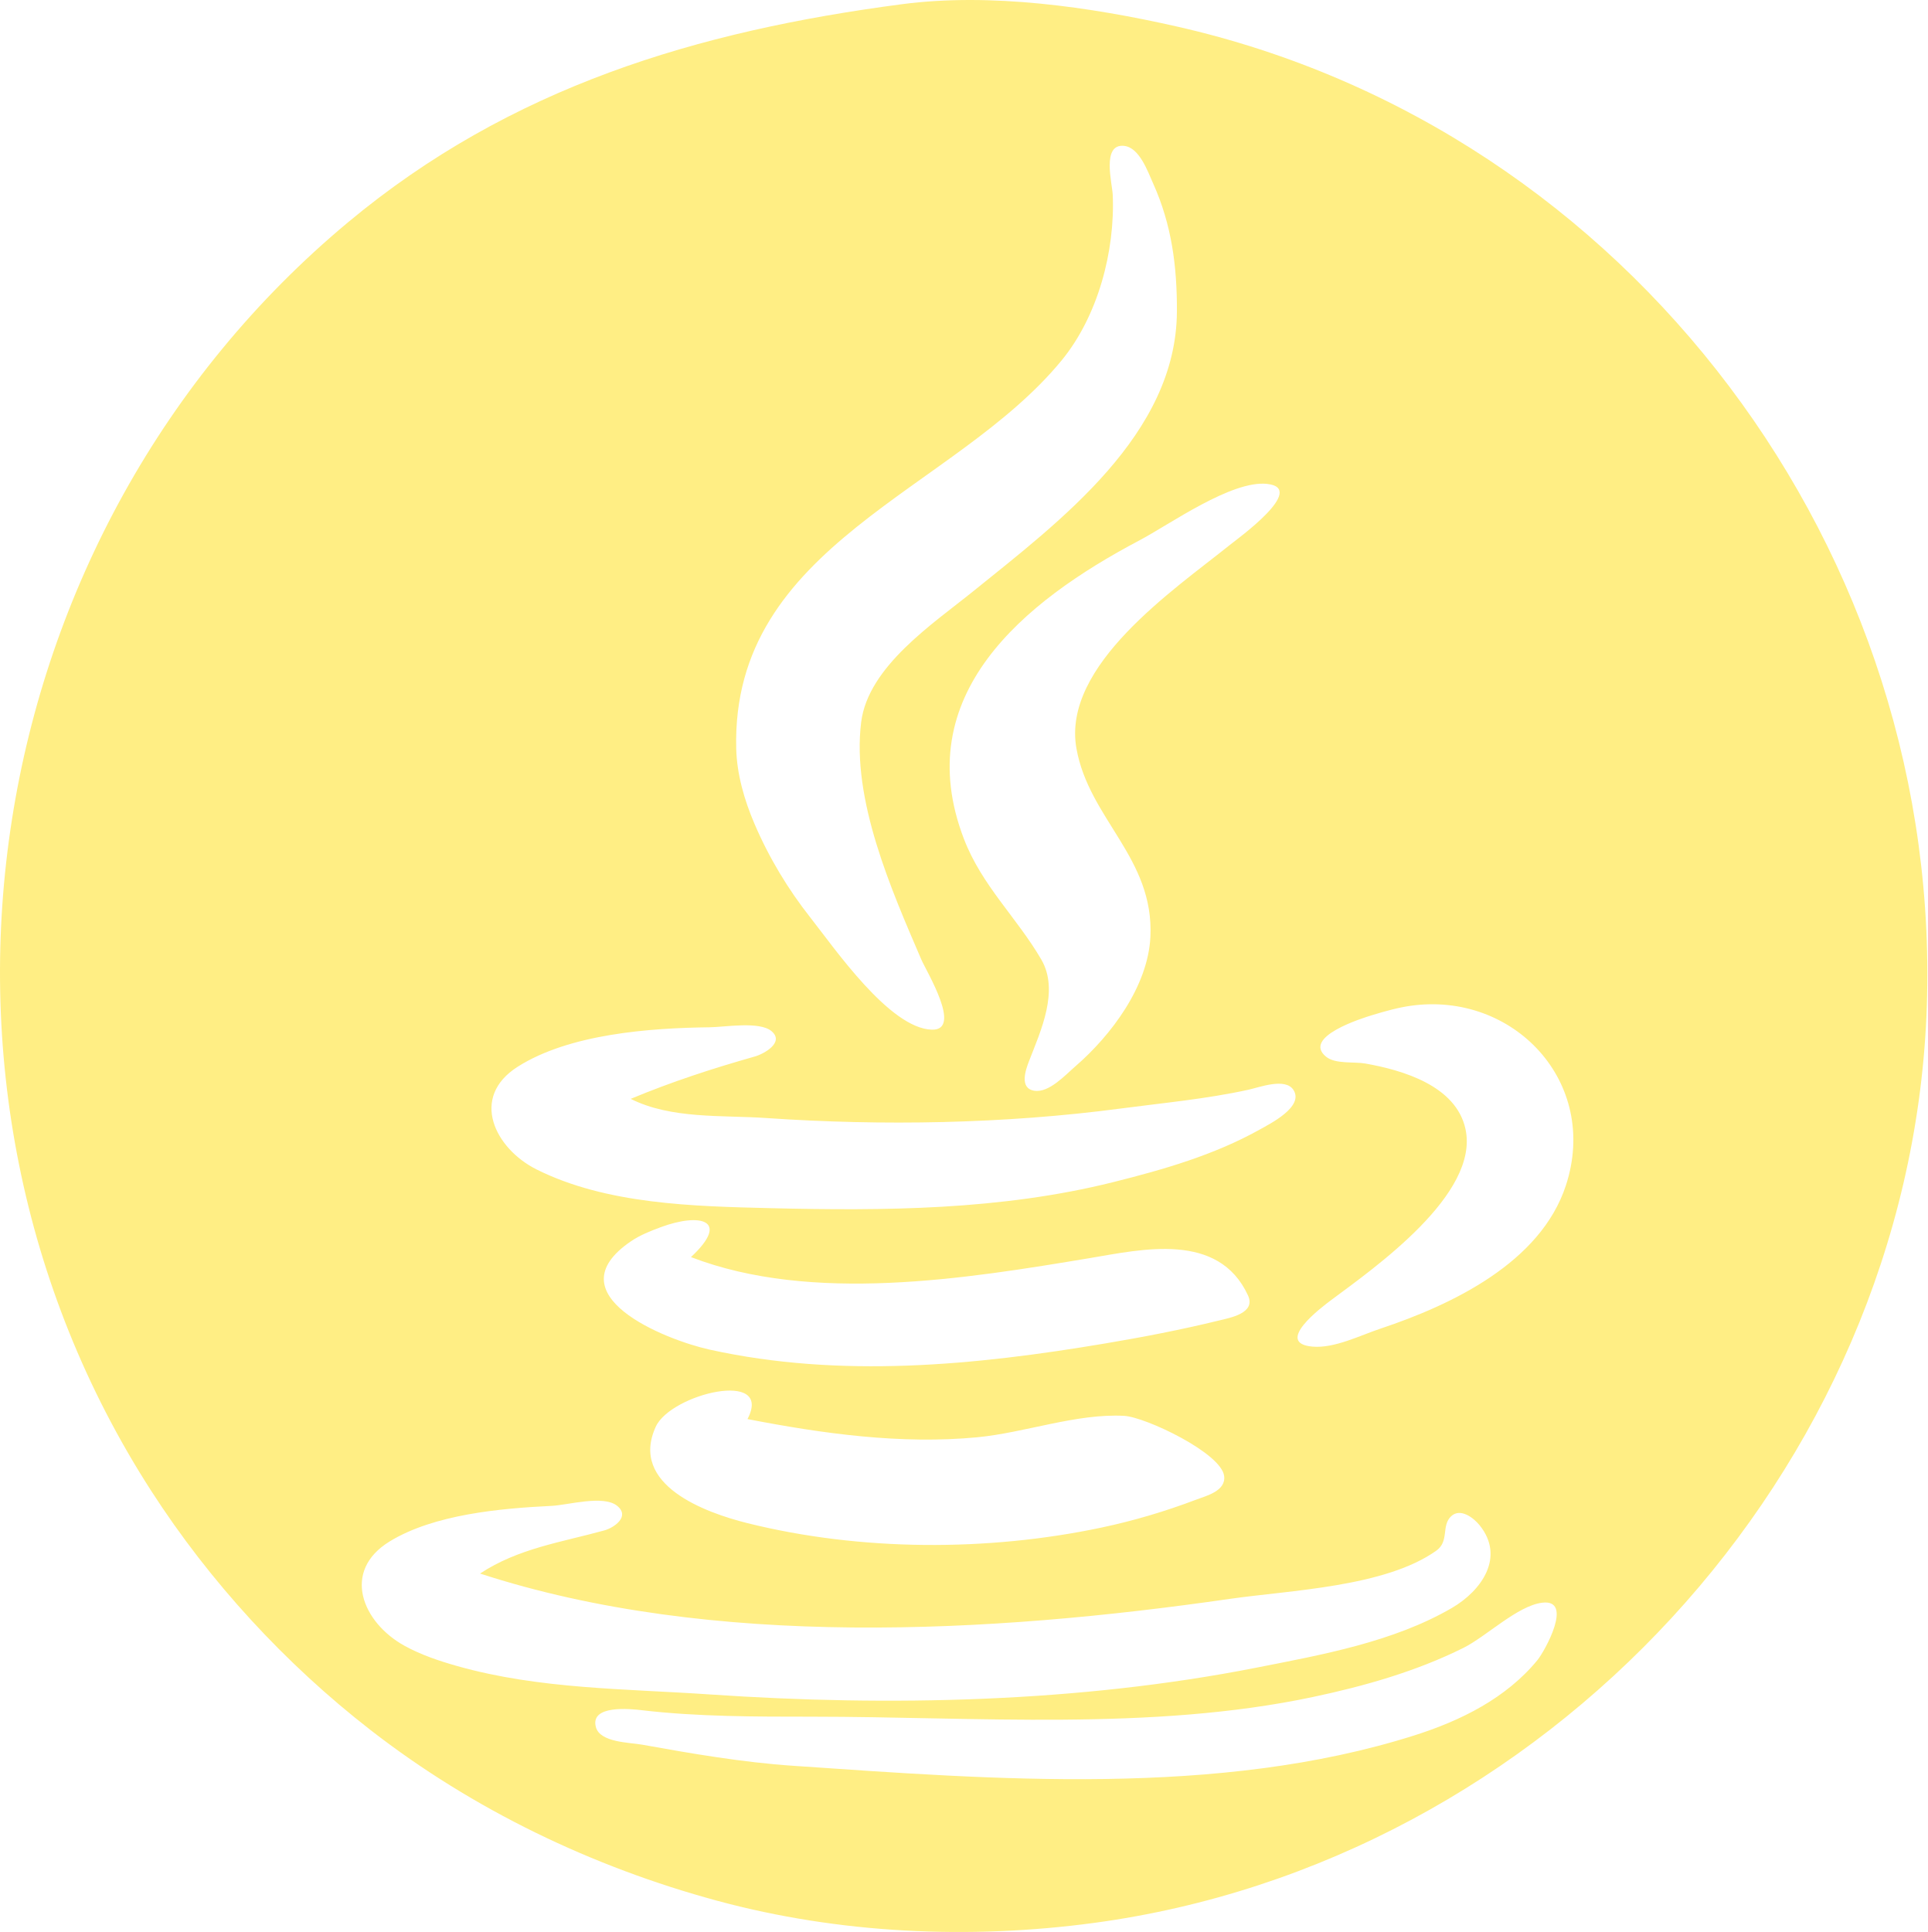
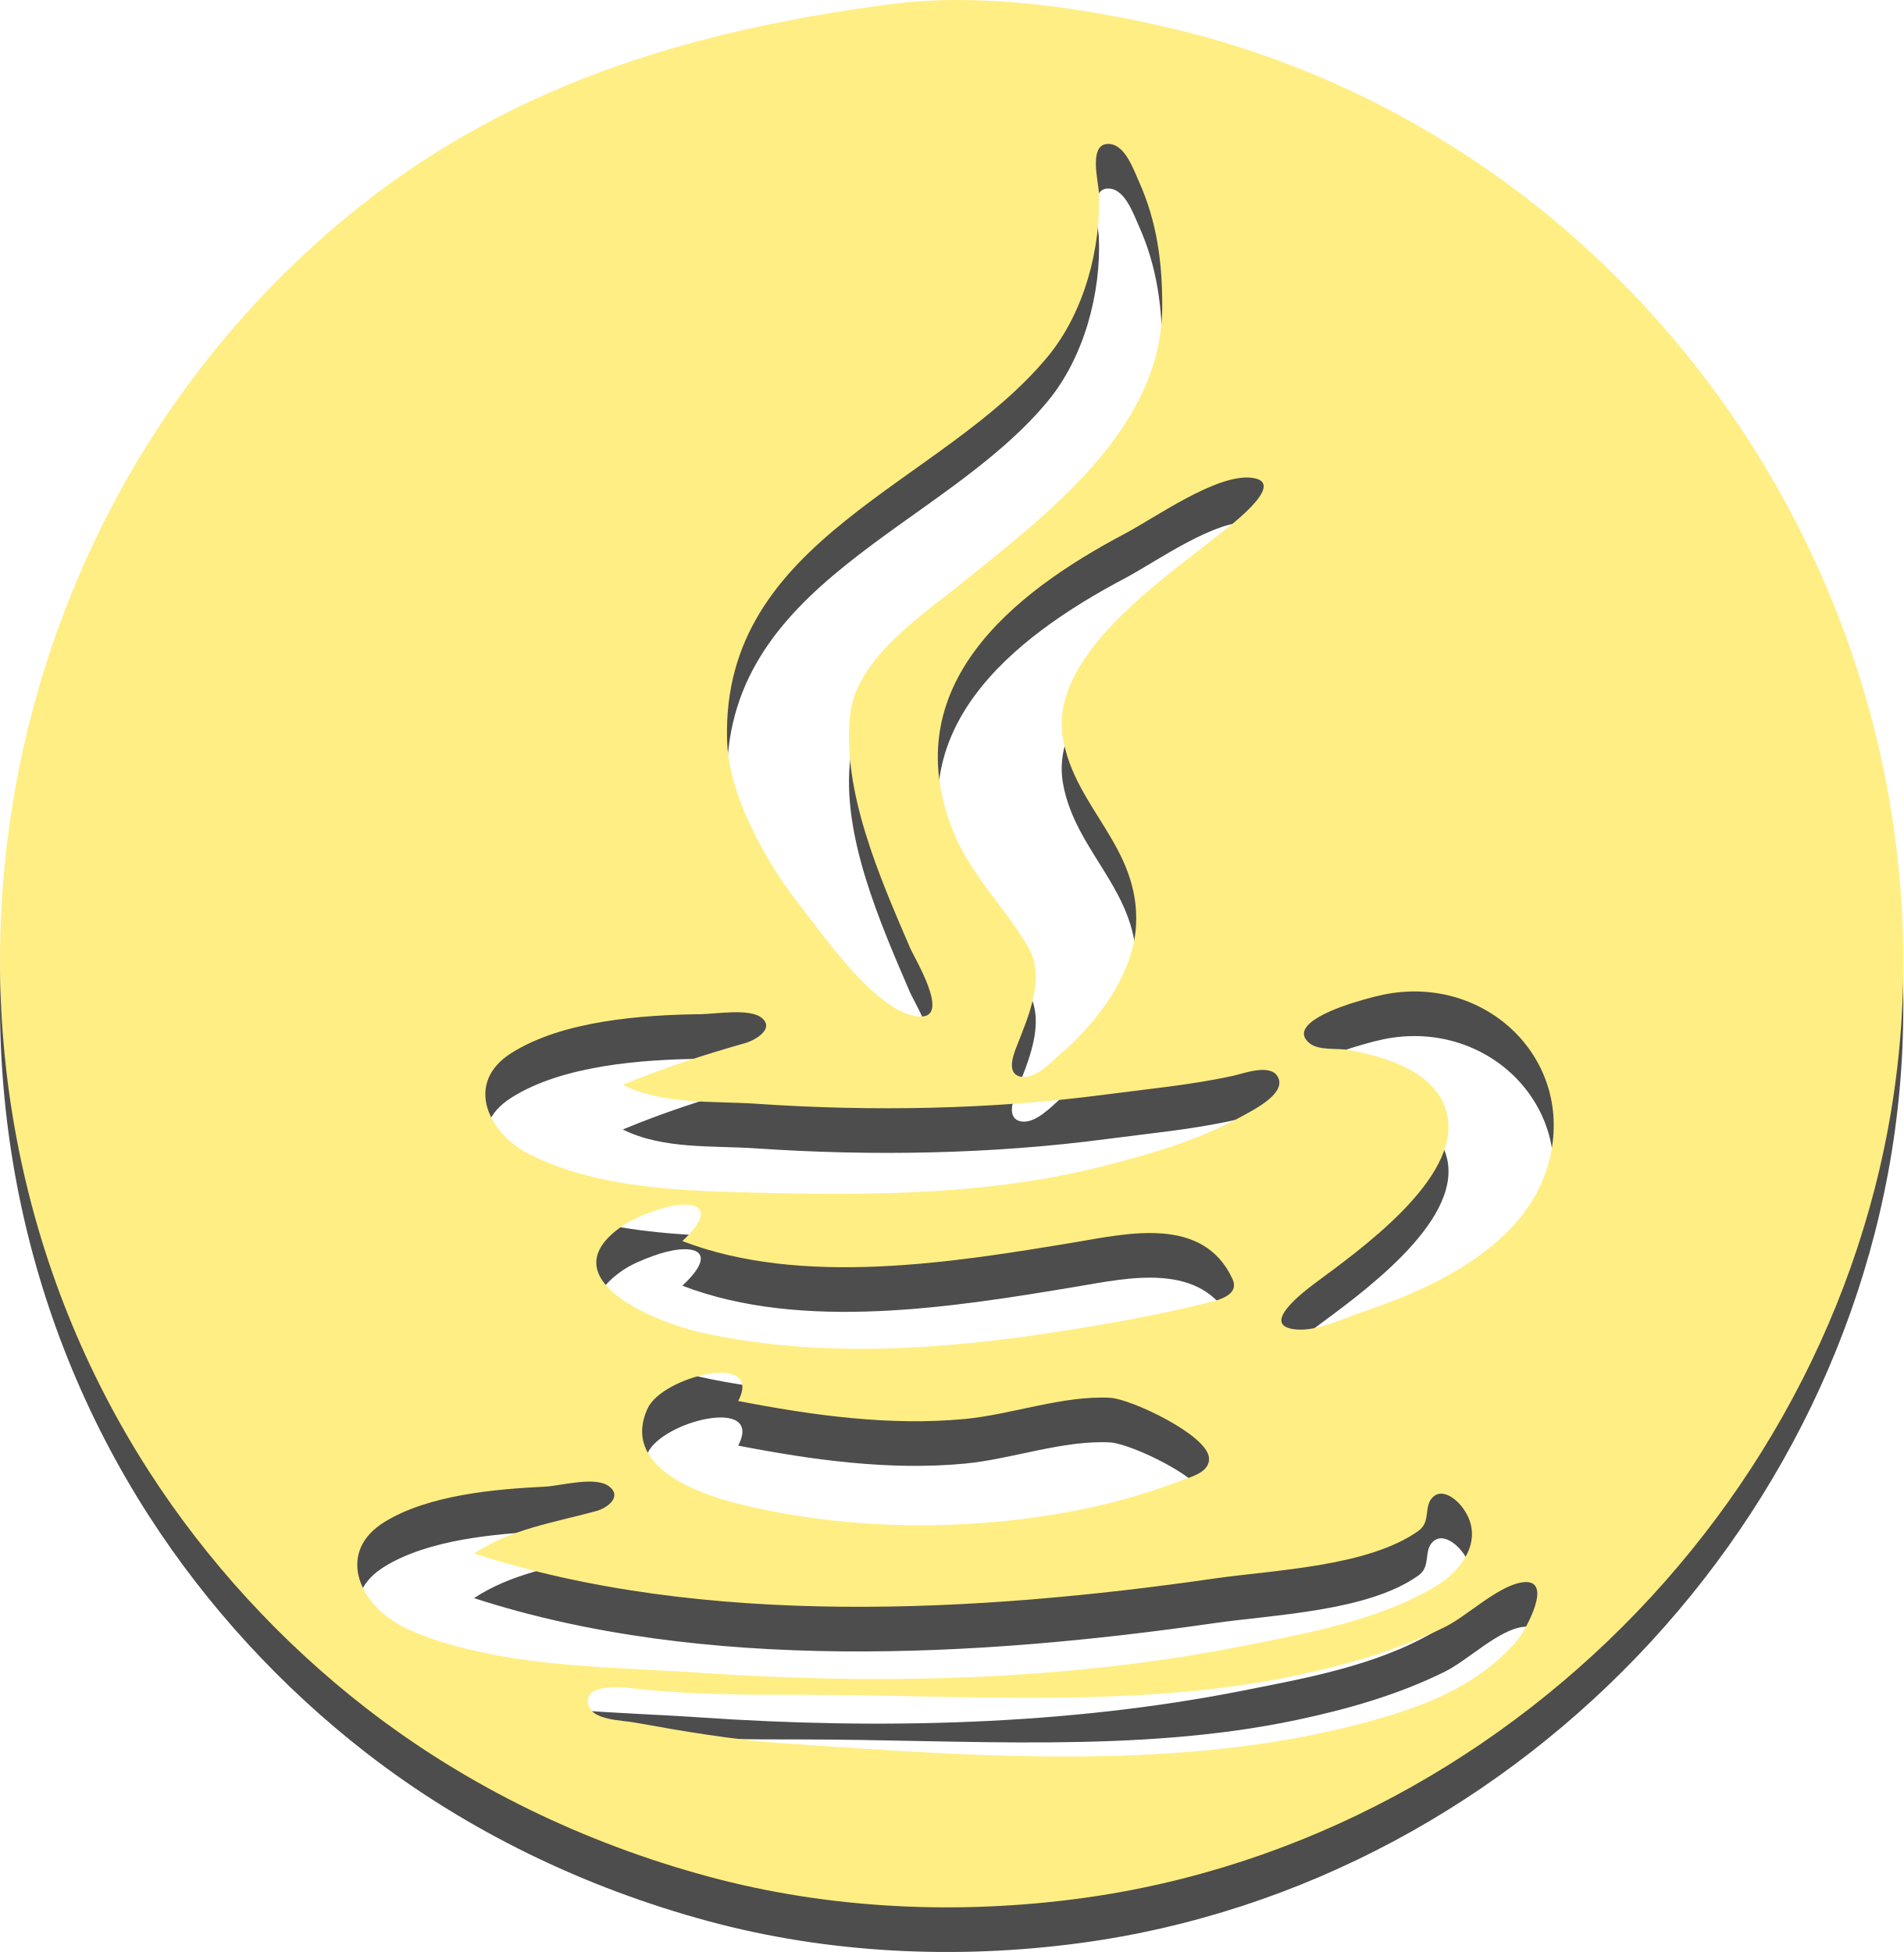
- <svg xmlns="http://www.w3.org/2000/svg" width="135.368mm" height="135.685mm" viewBox="0 0 135.368 135.685" version="1.1" id="svg8">
+ <svg xmlns="http://www.w3.org/2000/svg" width="135.368mm" height="138.86mm" viewBox="0 0 135.368 138.86" version="1.1" id="svg8">
  <defs id="defs2" />
-   <g id="layer1" transform="translate(-244.1166,43.16906)">
-     <path style="fill:#ffee84;stroke:none;stroke-width:0.265;fill-opacity:1" d="m 307.464,-42.874 c -14.398,1.891 -27.49,5.811 -38.894,15.309 -26.097,21.738 -32.267,60.479 -13.84,89.089 4.122,6.399 9.415,12.154 15.427,16.821 7.199,5.588 15.559,9.603 24.342,11.979 8.557,2.314 17.701,2.732 26.458,1.553 31.663,-4.265 57.06,-31.661 58.463,-63.69 1.421,-32.441 -20.798,-62.288 -52.642,-69.493 -6.101,-1.38 -13.064,-2.388 -19.315,-1.568 m 15.614,9.952 c 1.074,0.119 1.655,1.804 2.03,2.636 1.31,2.906 1.685,5.847 1.67,8.996 -0.042,8.627 -8.224,14.73 -14.287,19.631 -2.822,2.281 -7.399,5.292 -7.889,9.208 -0.681,5.451 2.127,11.786 4.224,16.669 0.358,0.834 2.914,4.99 0.738,4.927 -2.962,-0.085 -6.838,-5.729 -8.503,-7.838 -1.598,-2.024 -2.934,-4.242 -3.95,-6.615 -0.711,-1.661 -1.241,-3.478 -1.285,-5.292 -0.353,-14.364 15.291,-18.046 22.851,-27.253 2.544,-3.099 3.766,-7.661 3.593,-11.641 -0.035,-0.799 -0.799,-3.609 0.808,-3.43 m 10.035,23.74 c 2.847,0.306 -2.068,3.844 -2.63,4.297 -3.877,3.119 -11.803,8.448 -10.761,14.287 0.885,4.955 5.464,7.686 5.194,13.229 -0.169,3.473 -2.754,6.918 -5.285,9.104 -0.693,0.598 -1.84,1.864 -2.867,1.701 -1.062,-0.168 -0.62,-1.441 -0.375,-2.074 0.822,-2.123 2.142,-4.952 0.863,-7.144 -1.721,-2.95 -4.174,-5.187 -5.433,-8.467 -3.868,-10.077 4.148,-16.649 12.313,-20.96 2.166,-1.144 6.481,-4.242 8.98,-3.974 m 10.07,36.655 c 7.223,-1.032 13.298,5.351 10.914,12.621 -1.777,5.42 -8.006,8.378 -13.031,10.054 -1.425,0.475 -3.224,1.392 -4.757,1.26 -2.735,-0.236 0.62,-2.759 1.318,-3.279 3.067,-2.284 10.414,-7.432 9.42,-12.004 -0.661,-3.038 -4.401,-4.134 -7.038,-4.6 -0.789,-0.139 -2.102,0.052 -2.75,-0.475 -1.71,-1.391 2.524,-2.709 3.279,-2.937 0.86,-0.259 1.755,-0.513 2.646,-0.641 m -54.769,6.535 c 2.851,1.431 6.425,1.134 9.525,1.347 8.18,0.56 16.735,0.409 24.871,-0.665 3.009,-0.397 6.023,-0.672 8.996,-1.323 0.765,-0.168 2.58,-0.863 3.152,0.007 0.774,1.178 -1.624,2.376 -2.358,2.787 -3.202,1.791 -6.779,2.818 -10.319,3.701 -7.868,1.964 -16.056,2.019 -24.077,1.822 -5.369,-0.131 -11.49,-0.262 -16.404,-2.721 -2.911,-1.457 -4.719,-5.057 -1.319,-7.213 3.639,-2.308 9.278,-2.719 13.49,-2.769 1.051,-0.012 3.485,-0.441 4.333,0.271 0.939,0.788 -0.529,1.599 -1.159,1.778 -3.024,0.858 -5.824,1.769 -8.73,2.978 m 4.233,11.113 c 8.507,3.276 19.308,1.524 28.046,0.065 3.62,-0.605 9.003,-1.87 11.076,2.624 0.581,1.26 -1.272,1.576 -2.08,1.774 -2.615,0.641 -5.283,1.153 -7.938,1.6 -9.168,1.545 -18.611,2.461 -27.781,0.438 -3.183,-0.702 -11.026,-3.861 -5.555,-7.6 0.646,-0.441 1.386,-0.734 2.116,-1.004 2.747,-1.017 4.928,-0.519 2.117,2.102 m 3.969,11.377 c 5.258,1.02 10.77,1.791 16.14,1.278 3.339,-0.319 6.979,-1.686 10.319,-1.504 1.484,0.081 6.831,2.608 7.02,4.233 0.123,1.055 -1.254,1.381 -1.993,1.662 -2.147,0.815 -4.366,1.473 -6.615,1.949 -7.987,1.691 -16.928,1.668 -24.871,-0.308 -2.947,-0.733 -8.318,-2.677 -6.442,-6.776 1.056,-2.309 8.289,-4.061 6.442,-0.533 m -18.785,10.848 c 16.324,5.312 35.888,4.196 52.652,1.78 4.245,-0.612 10.924,-0.832 14.512,-3.388 0.927,-0.661 0.334,-1.749 1.041,-2.415 0.647,-0.61 1.579,0.108 2.002,0.633 1.808,2.242 0.12,4.6 -1.944,5.803 -4.109,2.395 -9.151,3.294 -13.758,4.201 -12.417,2.443 -25.769,2.738 -38.365,1.876 -5.919,-0.405 -11.951,-0.36 -17.727,-1.989 -1.267,-0.357 -2.547,-0.786 -3.704,-1.421 -2.979,-1.635 -4.465,-5.25 -1.057,-7.335 3.118,-1.908 7.795,-2.324 11.376,-2.498 1.151,-0.056 3.632,-0.784 4.602,-0.003 0.929,0.748 -0.211,1.537 -0.902,1.727 -3.042,0.839 -6.035,1.255 -8.726,3.028 m 74.597,2.048 c 2.24,-0.278 0.17,3.421 -0.336,4.037 -2.199,2.677 -5.39,4.253 -8.644,5.284 -13.741,4.355 -29.544,3.095 -43.656,2.131 -3.534,-0.241 -7.1,-0.854 -10.583,-1.482 -0.871,-0.157 -2.945,-0.147 -3.241,-1.226 -0.437,-1.591 2.431,-1.288 3.241,-1.192 3.863,0.456 8.016,0.454 11.906,0.454 11.521,0 23.858,1.016 35.19,-1.379 3.63,-0.767 7.252,-1.794 10.583,-3.449 1.617,-0.803 3.801,-2.962 5.541,-3.178 z" id="path969" />
+   <g id="layer1" transform="translate(-244.1166,46.34402)">
+     <path style="fill:#4d4d4d;fill-opacity:1;stroke:none;stroke-width:0.265" d="m 307.464,-42.874 c -14.398,1.891 -27.49,5.811 -38.894,15.309 -26.097,21.738 -32.267,60.479 -13.84,89.089 4.122,6.399 9.415,12.154 15.427,16.821 7.199,5.588 15.559,9.603 24.342,11.979 8.557,2.314 17.701,2.732 26.458,1.553 31.663,-4.265 57.06,-31.661 58.463,-63.69 1.421,-32.441 -20.798,-62.288 -52.642,-69.493 -6.101,-1.38 -13.064,-2.388 -19.315,-1.568 m 15.614,9.952 c 1.074,0.119 1.655,1.804 2.03,2.636 1.31,2.906 1.685,5.847 1.67,8.996 -0.042,8.627 -8.224,14.73 -14.287,19.631 -2.822,2.281 -7.399,5.292 -7.889,9.208 -0.681,5.451 2.127,11.786 4.224,16.669 0.358,0.834 2.914,4.99 0.738,4.927 -2.962,-0.085 -6.838,-5.729 -8.503,-7.838 -1.598,-2.024 -2.934,-4.242 -3.95,-6.615 -0.711,-1.661 -1.241,-3.478 -1.285,-5.292 -0.353,-14.364 15.291,-18.046 22.851,-27.253 2.544,-3.099 3.766,-7.661 3.593,-11.641 -0.035,-0.799 -0.799,-3.609 0.808,-3.43 m 10.035,23.74 c 2.847,0.306 -2.068,3.844 -2.63,4.297 -3.877,3.119 -11.803,8.448 -10.761,14.287 0.885,4.955 5.464,7.686 5.194,13.229 -0.169,3.473 -2.754,6.918 -5.285,9.104 -0.693,0.598 -1.84,1.864 -2.867,1.701 -1.062,-0.168 -0.62,-1.441 -0.375,-2.074 0.822,-2.123 2.142,-4.952 0.863,-7.144 -1.721,-2.95 -4.174,-5.187 -5.433,-8.467 -3.868,-10.077 4.148,-16.649 12.313,-20.96 2.166,-1.144 6.481,-4.242 8.98,-3.974 m 10.07,36.655 c 7.223,-1.032 13.298,5.351 10.914,12.621 -1.777,5.42 -8.006,8.378 -13.031,10.054 -1.425,0.475 -3.224,1.392 -4.757,1.26 -2.735,-0.236 0.62,-2.759 1.318,-3.279 3.067,-2.284 10.414,-7.432 9.42,-12.004 -0.661,-3.038 -4.401,-4.134 -7.038,-4.6 -0.789,-0.139 -2.102,0.052 -2.75,-0.475 -1.71,-1.391 2.524,-2.709 3.279,-2.937 0.86,-0.259 1.755,-0.513 2.646,-0.641 m -54.769,6.535 c 2.851,1.431 6.425,1.134 9.525,1.347 8.18,0.56 16.735,0.409 24.871,-0.665 3.009,-0.397 6.023,-0.672 8.996,-1.323 0.765,-0.168 2.58,-0.863 3.152,0.007 0.774,1.178 -1.624,2.376 -2.358,2.787 -3.202,1.791 -6.779,2.818 -10.319,3.701 -7.868,1.964 -16.056,2.019 -24.077,1.822 -5.369,-0.131 -11.49,-0.262 -16.404,-2.721 -2.911,-1.457 -4.719,-5.057 -1.319,-7.213 3.639,-2.308 9.278,-2.719 13.49,-2.769 1.051,-0.012 3.485,-0.441 4.333,0.271 0.939,0.788 -0.529,1.599 -1.159,1.778 -3.024,0.858 -5.824,1.769 -8.73,2.978 m 4.233,11.113 c 8.507,3.276 19.308,1.524 28.046,0.065 3.62,-0.605 9.003,-1.87 11.076,2.624 0.581,1.26 -1.272,1.576 -2.08,1.774 -2.615,0.641 -5.283,1.153 -7.938,1.6 -9.168,1.545 -18.611,2.461 -27.781,0.438 -3.183,-0.702 -11.026,-3.861 -5.555,-7.6 0.646,-0.441 1.386,-0.734 2.116,-1.004 2.747,-1.017 4.928,-0.519 2.117,2.102 m 3.969,11.377 c 5.258,1.02 10.77,1.791 16.14,1.278 3.339,-0.319 6.979,-1.686 10.319,-1.504 1.484,0.081 6.831,2.608 7.02,4.233 0.123,1.055 -1.254,1.381 -1.993,1.662 -2.147,0.815 -4.366,1.473 -6.615,1.949 -7.987,1.691 -16.928,1.668 -24.871,-0.308 -2.947,-0.733 -8.318,-2.677 -6.442,-6.776 1.056,-2.309 8.289,-4.061 6.442,-0.533 m -18.785,10.848 c 16.324,5.312 35.888,4.196 52.652,1.78 4.245,-0.612 10.924,-0.832 14.512,-3.388 0.927,-0.661 0.334,-1.749 1.041,-2.415 0.647,-0.61 1.579,0.108 2.002,0.633 1.808,2.242 0.12,4.6 -1.944,5.803 -4.109,2.395 -9.151,3.294 -13.758,4.201 -12.417,2.443 -25.769,2.738 -38.365,1.876 -5.919,-0.405 -11.951,-0.36 -17.727,-1.989 -1.267,-0.357 -2.547,-0.786 -3.704,-1.421 -2.979,-1.635 -4.465,-5.25 -1.057,-7.335 3.118,-1.908 7.795,-2.324 11.376,-2.498 1.151,-0.056 3.632,-0.784 4.602,-0.003 0.929,0.748 -0.211,1.537 -0.902,1.727 -3.042,0.839 -6.035,1.255 -8.726,3.028 m 74.597,2.048 c 2.24,-0.278 0.17,3.421 -0.336,4.037 -2.199,2.677 -5.39,4.253 -8.644,5.284 -13.741,4.355 -29.544,3.095 -43.656,2.131 -3.534,-0.241 -7.1,-0.854 -10.583,-1.482 -0.871,-0.157 -2.945,-0.147 -3.241,-1.226 -0.437,-1.591 2.431,-1.288 3.241,-1.192 3.863,0.456 8.016,0.454 11.906,0.454 11.521,0 23.858,1.016 35.19,-1.379 3.63,-0.767 7.252,-1.794 10.583,-3.449 1.617,-0.803 3.801,-2.962 5.541,-3.178 z" id="path969" />
+     <path style="fill:#ffee84;fill-opacity:1;stroke:none;stroke-width:0.265" d="m 307.464,-46.049 c -14.398,1.891 -27.49,5.811 -38.894,15.309 -26.097,21.738 -32.267,60.479 -13.84,89.089 4.122,6.399 9.415,12.154 15.427,16.821 7.199,5.588 15.559,9.603 24.342,11.979 8.557,2.314 17.701,2.732 26.458,1.553 31.663,-4.265 57.06,-31.661 58.463,-63.69 1.421,-32.441 -20.798,-62.288 -52.642,-69.493 -6.101,-1.38 -13.064,-2.388 -19.315,-1.568 m 15.614,9.952 c 1.074,0.119 1.655,1.804 2.03,2.636 1.31,2.906 1.685,5.847 1.67,8.996 -0.042,8.627 -8.224,14.73 -14.287,19.631 -2.822,2.281 -7.399,5.292 -7.889,9.208 -0.681,5.451 2.127,11.786 4.224,16.669 0.358,0.834 2.914,4.99 0.738,4.927 -2.962,-0.085 -6.838,-5.729 -8.503,-7.838 -1.598,-2.024 -2.934,-4.242 -3.95,-6.615 -0.711,-1.661 -1.241,-3.478 -1.285,-5.292 -0.353,-14.364 15.291,-18.046 22.851,-27.253 2.544,-3.099 3.766,-7.661 3.593,-11.641 -0.035,-0.799 -0.799,-3.609 0.808,-3.43 m 10.035,23.74 c 2.847,0.306 -2.068,3.844 -2.63,4.297 -3.877,3.119 -11.803,8.448 -10.761,14.287 0.885,4.955 5.464,7.686 5.194,13.229 -0.169,3.473 -2.754,6.918 -5.285,9.104 -0.693,0.598 -1.84,1.864 -2.867,1.701 -1.062,-0.168 -0.62,-1.441 -0.375,-2.074 0.822,-2.123 2.142,-4.952 0.863,-7.144 -1.721,-2.95 -4.174,-5.187 -5.433,-8.467 -3.868,-10.077 4.148,-16.649 12.313,-20.96 2.166,-1.144 6.481,-4.242 8.98,-3.974 m 10.07,36.655 c 7.223,-1.032 13.298,5.351 10.914,12.621 -1.777,5.42 -8.006,8.377 -13.031,10.054 -1.425,0.475 -3.224,1.392 -4.757,1.26 -2.735,-0.236 0.62,-2.759 1.318,-3.279 3.067,-2.284 10.414,-7.432 9.42,-12.004 -0.661,-3.038 -4.401,-4.134 -7.038,-4.6 -0.789,-0.139 -2.102,0.052 -2.75,-0.475 -1.71,-1.391 2.524,-2.709 3.279,-2.937 0.86,-0.259 1.755,-0.513 2.646,-0.641 m -54.769,6.535 c 2.851,1.431 6.425,1.134 9.525,1.347 8.18,0.56 16.735,0.409 24.871,-0.665 3.009,-0.397 6.023,-0.672 8.996,-1.323 0.765,-0.168 2.58,-0.863 3.152,0.007 0.774,1.178 -1.624,2.376 -2.358,2.787 -3.202,1.791 -6.779,2.818 -10.319,3.701 -7.868,1.964 -16.056,2.019 -24.077,1.822 -5.369,-0.131 -11.49,-0.262 -16.404,-2.721 -2.911,-1.457 -4.719,-5.057 -1.319,-7.213 3.639,-2.308 9.278,-2.719 13.49,-2.769 1.051,-0.012 3.485,-0.441 4.333,0.271 0.939,0.788 -0.529,1.599 -1.159,1.778 -3.024,0.858 -5.824,1.769 -8.73,2.978 m 4.233,11.113 c 8.507,3.276 19.308,1.524 28.046,0.065 3.62,-0.605 9.003,-1.87 11.076,2.624 0.581,1.26 -1.272,1.576 -2.08,1.774 -2.615,0.641 -5.283,1.153 -7.938,1.6 -9.168,1.545 -18.611,2.461 -27.781,0.438 -3.183,-0.702 -11.026,-3.861 -5.555,-7.6 0.646,-0.441 1.386,-0.734 2.116,-1.004 2.747,-1.017 4.928,-0.519 2.117,2.102 m 3.969,11.377 c 5.258,1.02 10.77,1.791 16.14,1.278 3.339,-0.319 6.979,-1.686 10.319,-1.504 1.484,0.081 6.831,2.608 7.02,4.233 0.123,1.055 -1.254,1.381 -1.993,1.662 -2.147,0.815 -4.366,1.473 -6.615,1.949 -7.987,1.691 -16.928,1.668 -24.871,-0.308 -2.947,-0.733 -8.318,-2.677 -6.442,-6.776 1.056,-2.309 8.289,-4.061 6.442,-0.533 m -18.785,10.848 c 16.324,5.312 35.888,4.196 52.652,1.78 4.245,-0.612 10.924,-0.832 14.512,-3.388 0.927,-0.661 0.334,-1.749 1.041,-2.415 0.647,-0.61 1.579,0.108 2.002,0.633 1.808,2.242 0.12,4.6 -1.944,5.803 -4.109,2.395 -9.151,3.294 -13.758,4.201 -12.417,2.443 -25.769,2.738 -38.365,1.876 -5.919,-0.405 -11.951,-0.36 -17.727,-1.989 -1.267,-0.357 -2.547,-0.786 -3.704,-1.421 -2.979,-1.635 -4.465,-5.25 -1.057,-7.335 3.118,-1.908 7.795,-2.324 11.376,-2.498 1.151,-0.056 3.632,-0.784 4.602,-0.003 0.929,0.748 -0.211,1.537 -0.902,1.727 -3.042,0.839 -6.035,1.255 -8.726,3.028 m 74.597,2.048 c 2.24,-0.278 0.17,3.421 -0.336,4.037 -2.199,2.677 -5.39,4.253 -8.644,5.284 -13.741,4.355 -29.544,3.095 -43.656,2.131 -3.534,-0.241 -7.1,-0.854 -10.583,-1.482 -0.871,-0.157 -2.945,-0.147 -3.241,-1.226 -0.437,-1.591 2.431,-1.288 3.241,-1.192 3.863,0.456 8.016,0.454 11.906,0.454 11.521,0 23.858,1.016 35.19,-1.379 3.63,-0.767 7.252,-1.794 10.583,-3.449 1.617,-0.803 3.801,-2.962 5.541,-3.178 z" id="path969-8" />
  </g>
</svg>
